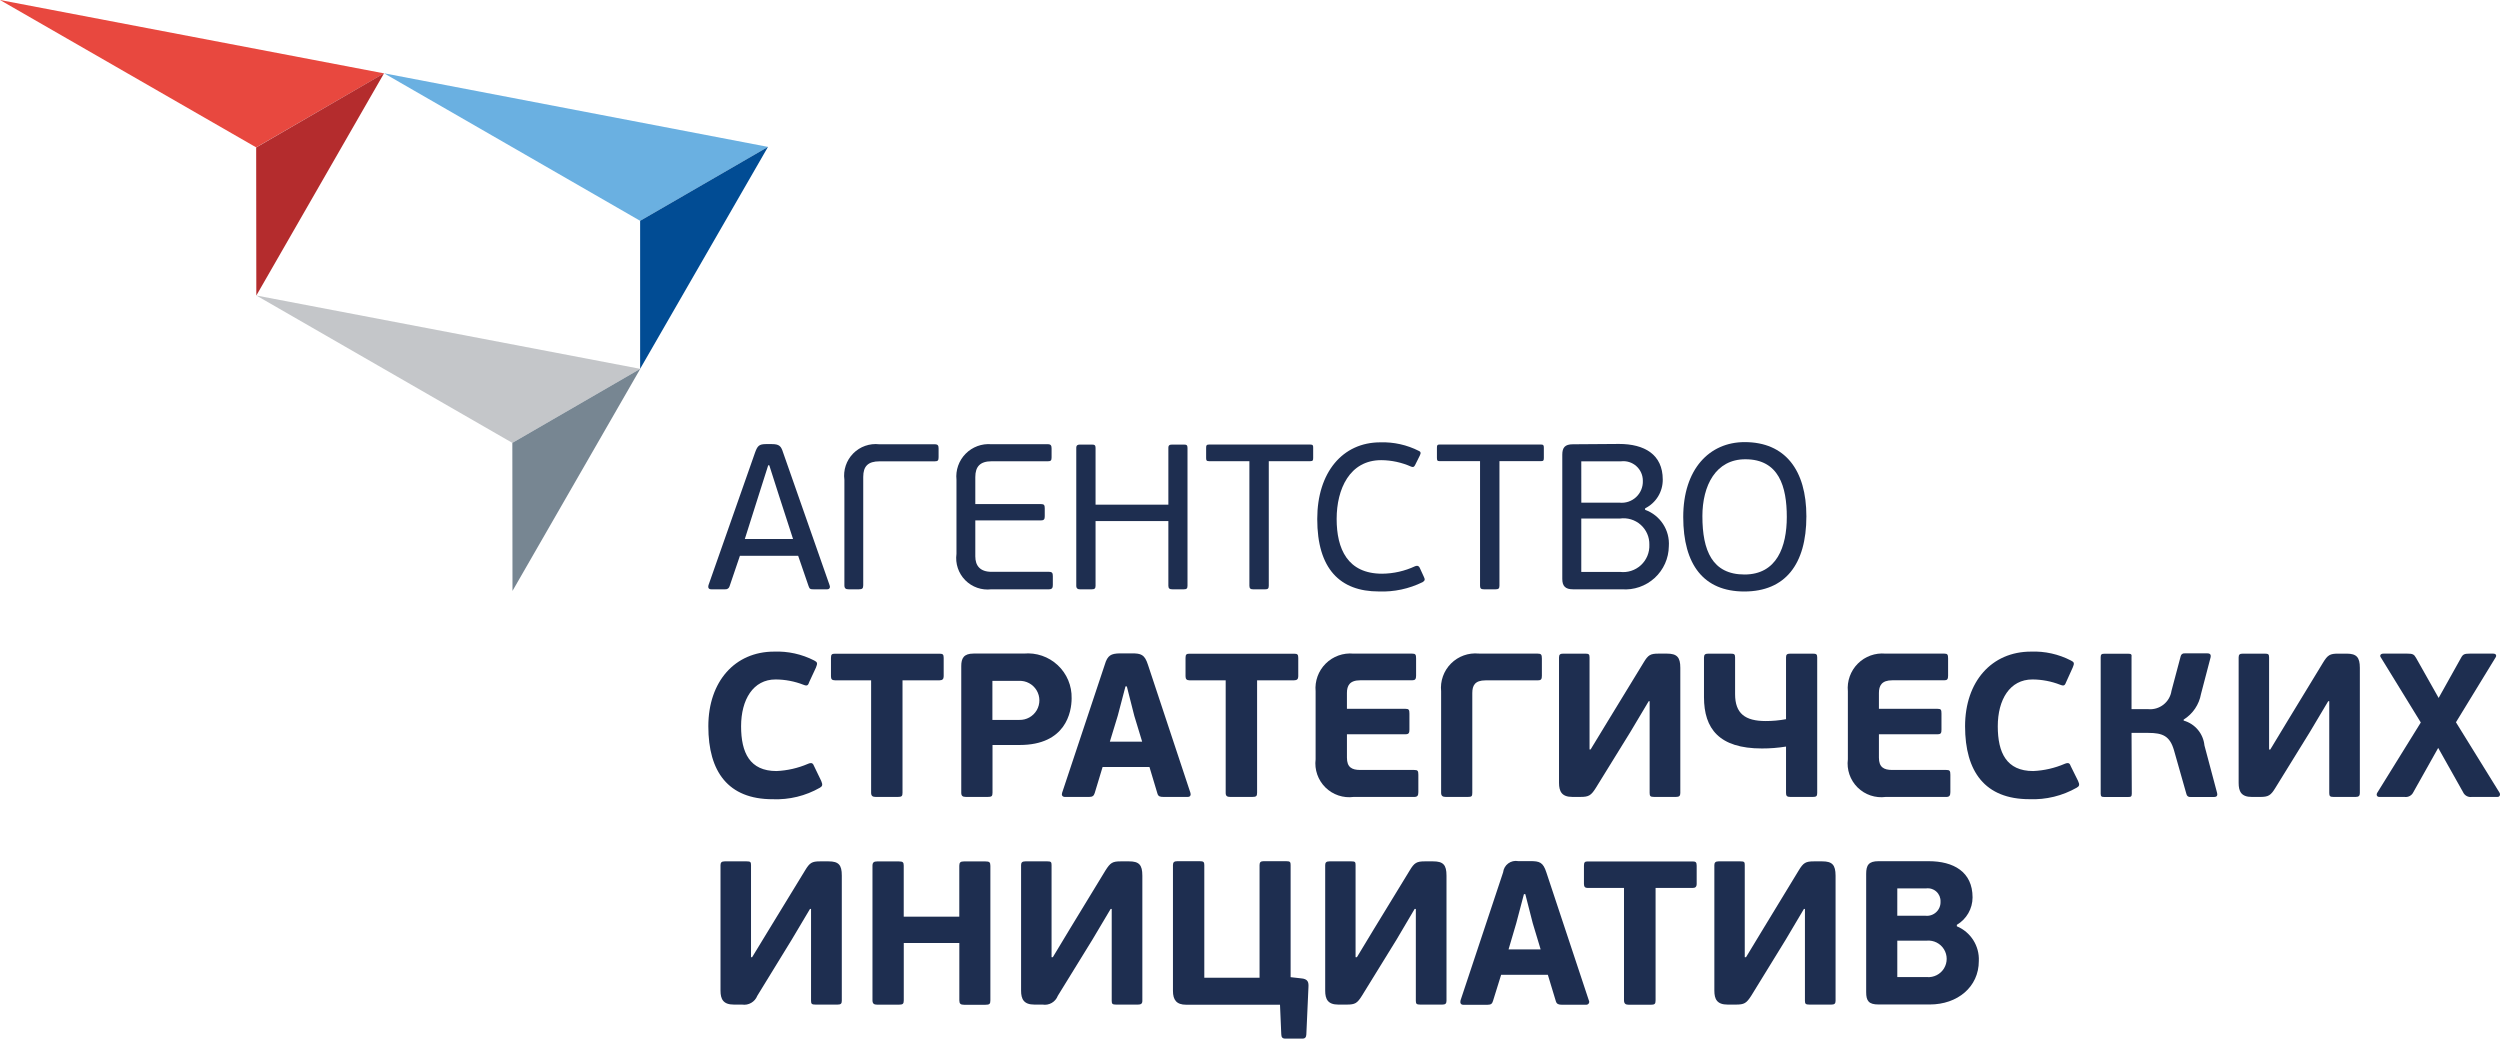
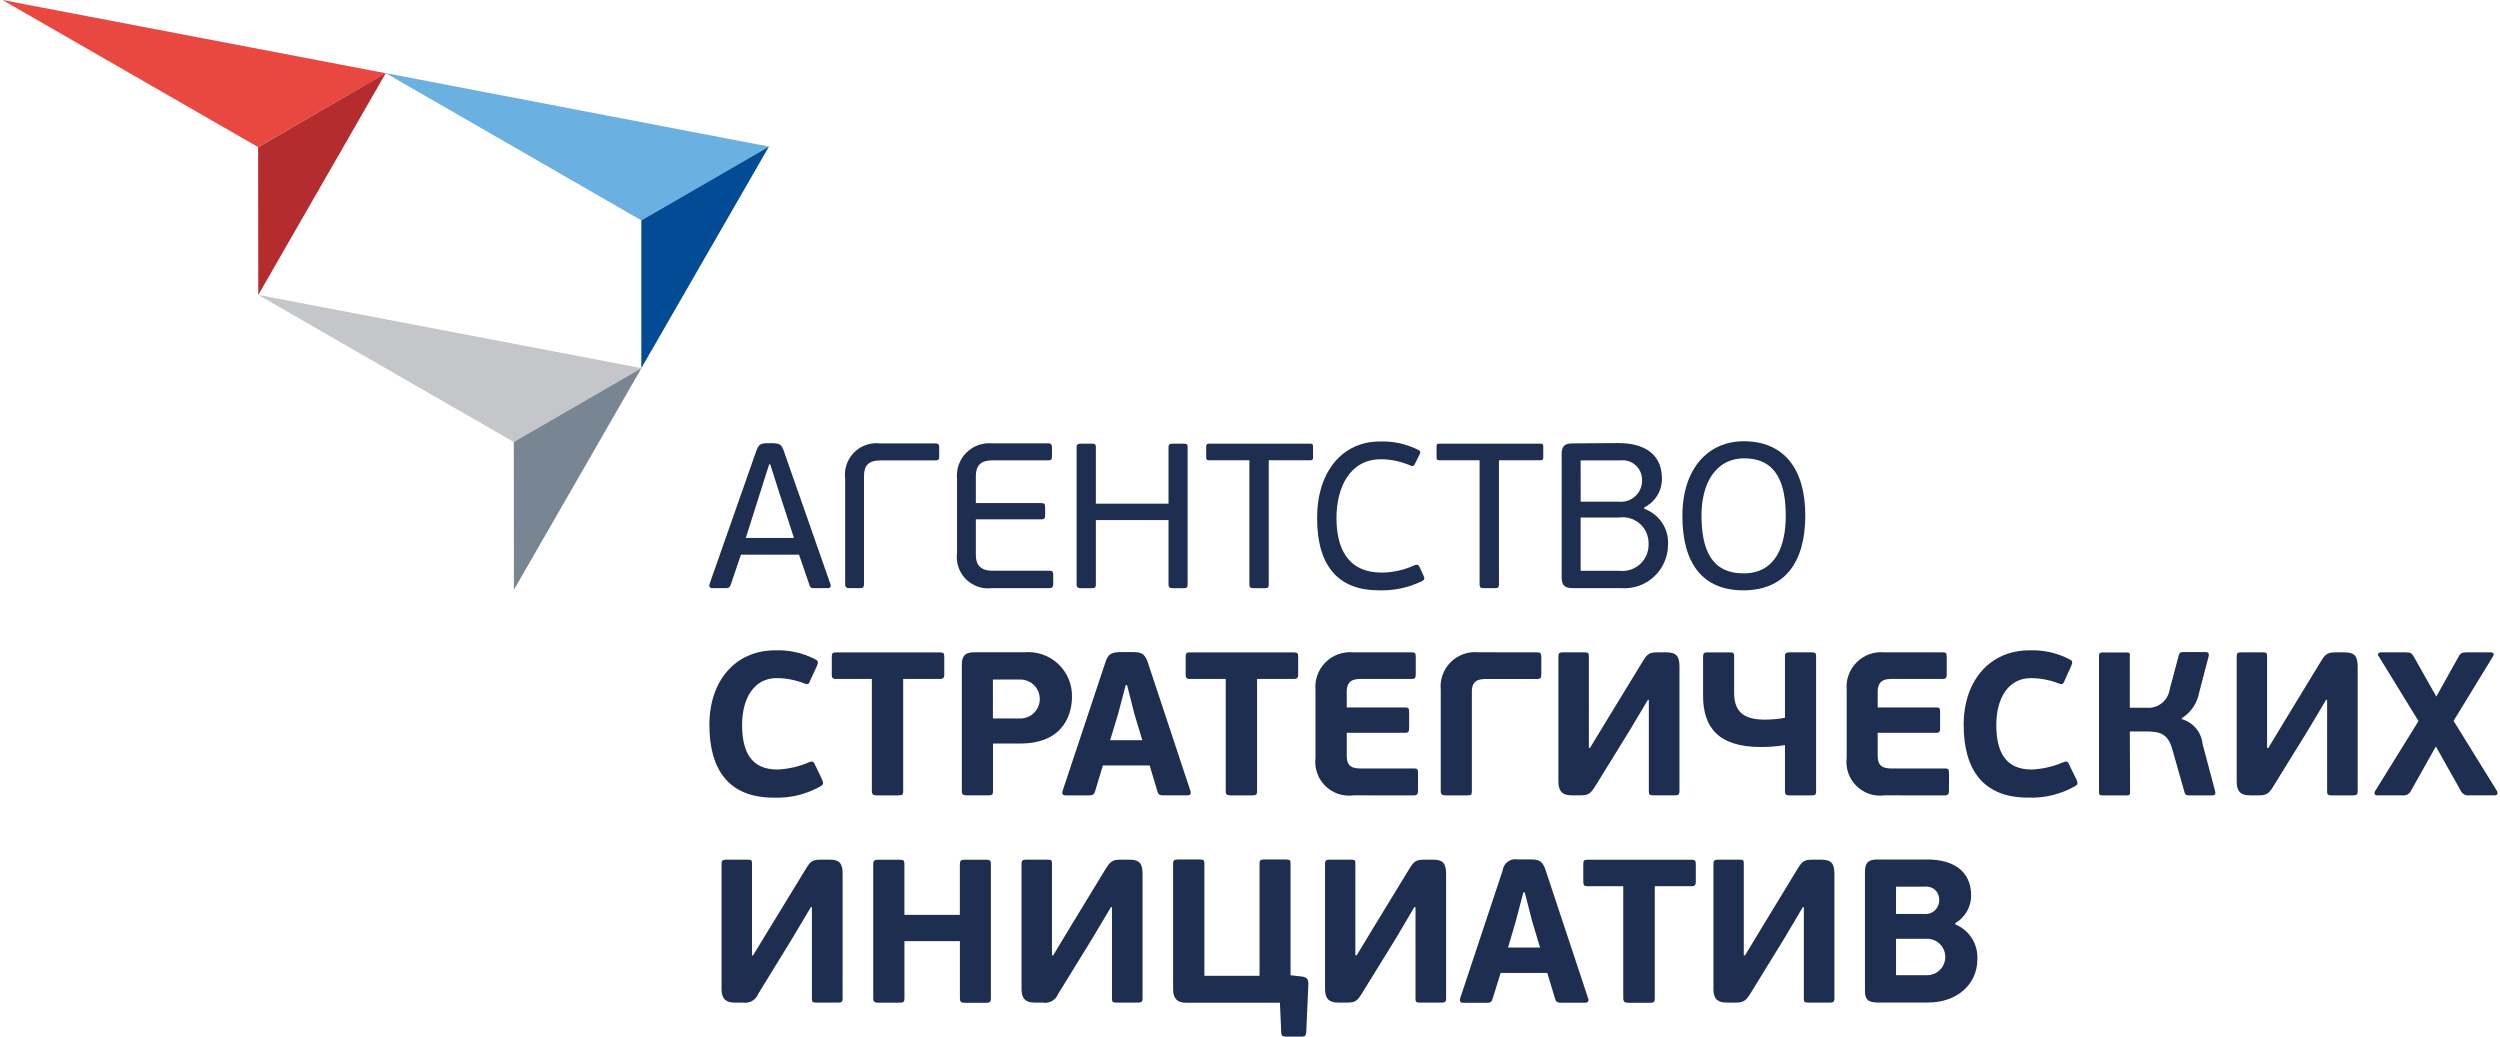
- <svg xmlns="http://www.w3.org/2000/svg" width="197" height="81.844" viewBox="0 0 197 81.844">
+ <svg xmlns="http://www.w3.org/2000/svg" width="246" height="102" viewBox="0 0 197 81.844">
  <g id="Group_6037" data-name="Group 6037" transform="translate(-603.984 -392.387)">
    <g id="Group_6036" data-name="Group 6036" transform="translate(659.795 427.225)">
      <path id="Path_6858" data-name="Path 6858" d="M1291.524,589.773l-3.439-5.558,3.113-5.093c.1-.139.077-.316-.182-.316h-1.846c-.42,0-.536.051-.689.34l-1.76,3.152-1.777-3.152c-.159-.289-.275-.34-.688-.34h-1.889c-.249,0-.3.177-.2.3l3.148,5.126-3.433,5.54c-.091.149-.036.326.165.326h1.978a.664.664,0,0,0,.707-.383l1.954-3.48,1.956,3.48a.653.653,0,0,0,.7.383h2.011C1291.54,590.1,1291.6,589.922,1291.524,589.773Z" transform="translate(-1150.367 -562.138)" fill="#1e2e50" />
      <path id="Path_6859" data-name="Path 6859" d="M806.213,530.49h1.1a.325.325,0,0,0,.352-.242l.815-2.4h4.588l.825,2.4c.073.242.183.242.377.242h1.09c.2,0,.252-.173.187-.318l-3.67-10.476c-.155-.489-.3-.648-.88-.648h-.487c-.507.008-.641.128-.831.648L806,530.172C805.954,530.339,806,530.49,806.213,530.49Zm3.763-7.469.734-2.307h.082l.766,2.394,1.108,3.419h-3.8Z" transform="translate(-805.985 -518.891)" fill="#1e2e50" />
      <path id="Path_6860" data-name="Path 6860" d="M845.147,530.528h.817c.242,0,.332-.059.332-.318v-8.539c0-.845.385-1.227,1.282-1.227h4.356c.253,0,.3-.081.3-.336v-.672c0-.222-.045-.336-.3-.336h-4.368a2.486,2.486,0,0,0-2.755,2.8v8.315C844.811,530.469,844.933,530.528,845.147,530.528Z" transform="translate(-834.084 -518.929)" fill="#1e2e50" />
      <path id="Path_6861" data-name="Path 6861" d="M879.532,530.512h4.533c.259,0,.308-.126.308-.344v-.693c0-.242-.049-.34-.308-.34h-4.513c-.933,0-1.288-.5-1.288-1.22V525.08h5.189c.237,0,.283-.11.283-.328v-.619c0-.246-.047-.336-.283-.336h-5.189v-2.127c0-.839.389-1.247,1.288-1.247h4.431c.243,0,.292-.075.292-.315v-.687c0-.222-.049-.342-.292-.342h-4.452a2.55,2.55,0,0,0-2.751,2.8v5.843A2.474,2.474,0,0,0,879.532,530.512Z" transform="translate(-857.221 -518.913)" fill="#1e2e50" />
      <path id="Path_6862" data-name="Path 6862" d="M911.249,530.585h.9c.23,0,.314-.061.314-.277v-5.1H918.2v5.1c0,.216.106.277.328.277h.874c.228,0,.306-.061.306-.277v-10.87c0-.222-.077-.26-.306-.26h-.874c-.222,0-.328.039-.328.26v4.477h-5.737v-4.477c0-.222-.084-.26-.314-.26h-.9c-.181,0-.306.039-.306.26v10.87C910.943,530.523,911.067,530.585,911.249,530.585Z" transform="translate(-881.944 -518.984)" fill="#1e2e50" />
      <path id="Path_6863" data-name="Path 6863" d="M956.2,519.175h-7.981c-.2,0-.228.075-.228.255v.8c0,.19.027.255.228.255H951.4v9.822c0,.216.1.277.3.277h.941c.21,0,.287-.061.287-.277v-9.822H956.2c.2,0,.226-.065.226-.255v-.8C956.43,519.25,956.408,519.175,956.2,519.175Z" transform="translate(-908.759 -518.983)" fill="#1e2e50" />
      <path id="Path_6864" data-name="Path 6864" d="M984.508,530.3a7.178,7.178,0,0,0,3.456-.735c.157-.108.224-.177.092-.43l-.318-.695c-.047-.094-.127-.222-.373-.126a6.258,6.258,0,0,1-2.592.587c-2.726,0-3.584-1.952-3.584-4.315s1.027-4.633,3.511-4.633a5.9,5.9,0,0,1,2.369.515c.177.063.224.006.3-.126l.373-.75c.114-.216.055-.312-.067-.363a6.258,6.258,0,0,0-3.048-.68c-2.967,0-4.967,2.365-4.967,6.037C979.655,528.529,981.466,530.3,984.508,530.3Z" transform="translate(-931.672 -518.531)" fill="#1e2e50" />
      <path id="Path_6865" data-name="Path 6865" d="M1014.028,520.483h3.184v9.822c0,.216.09.277.3.277h.939c.2,0,.291-.061.291-.277v-9.822h3.274c.2,0,.224-.065.224-.255v-.8c0-.179-.025-.255-.224-.255h-7.991c-.187,0-.21.075-.21.255v.8C1013.818,520.418,1013.84,520.483,1014.028,520.483Z" transform="translate(-956.396 -518.983)" fill="#1e2e50" />
      <path id="Path_6866" data-name="Path 6866" d="M1050.392,530.46h3.853a3.442,3.442,0,0,0,3.708-3.394,2.839,2.839,0,0,0-1.87-2.869v-.116a2.507,2.507,0,0,0,1.391-2.268c0-1.984-1.45-2.807-3.445-2.807l-3.637.026c-.633,0-.835.265-.835.827v9.788C1049.557,530.218,1049.814,530.46,1050.392,530.46Zm.662-10.085h3.131a1.534,1.534,0,0,1,1.72,1.534,1.669,1.669,0,0,1-1.848,1.724h-3Zm0,4.509h3.042a2.033,2.033,0,0,1,2.322,2.06,2.068,2.068,0,0,1-2.322,2.145h-3.042Z" transform="translate(-982.26 -518.861)" fill="#1e2e50" />
      <path id="Path_6867" data-name="Path 6867" d="M1093.757,524.327c0-3.639-1.671-5.847-4.863-5.847-2.779,0-4.841,2.127-4.841,5.9s1.622,5.872,4.811,5.872C1092.08,530.25,1093.757,528.121,1093.757,524.327Zm-8.195,0c0-2.431,1.055-4.495,3.386-4.495,2.653,0,3.266,2.166,3.266,4.546,0,2.347-.785,4.535-3.333,4.535S1085.563,527.015,1085.563,524.327Z" transform="translate(-1007.225 -518.48)" fill="#1e2e50" />
      <path id="Path_6868" data-name="Path 6868" d="M811.062,589.871a6.944,6.944,0,0,0,3.731-.909c.193-.114.234-.224.1-.533l-.552-1.145c-.094-.253-.2-.328-.495-.2a7.05,7.05,0,0,1-2.48.566c-2.1,0-2.787-1.443-2.787-3.525,0-2.1.947-3.692,2.718-3.692a6.1,6.1,0,0,1,2.192.417c.3.12.373.059.473-.245l.515-1.106c.147-.354.112-.432-.136-.56a6.393,6.393,0,0,0-3.16-.7c-3.089,0-5.183,2.357-5.183,5.882C805.995,587.7,807.558,589.871,811.062,589.871Z" transform="translate(-805.992 -561.73)" fill="#1e2e50" />
      <path id="Path_6869" data-name="Path 6869" d="M846.236,590.117c.328,0,.385-.063.385-.332v-8.859h2.922c.224,0,.322-.1.322-.318v-1.446c0-.269-.063-.332-.322-.332h-8.25c-.242,0-.31.063-.31.332v1.446c0,.218.073.318.31.318h2.854v8.859c0,.251.116.332.365.332Z" transform="translate(-831.314 -562.156)" fill="#1e2e50" />
      <path id="Path_6870" data-name="Path 6870" d="M886.834,582.312a3.452,3.452,0,0,0-3.771-3.523H879.1c-.768,0-.963.377-.963.98v9.985c0,.251.106.332.373.332H880.2c.324,0,.4-.045.4-.332v-3.761h2.137C886.369,585.994,886.834,583.41,886.834,582.312Zm-4.128,1.705h-2.115v-3.078h2.1a1.54,1.54,0,1,1,.016,3.078Z" transform="translate(-858.201 -562.126)" fill="#1e2e50" />
      <path id="Path_6871" data-name="Path 6871" d="M916.963,589.721l-3.349-10.1c-.259-.8-.544-.886-1.257-.886h-.974c-.662.021-.948.137-1.167.886l-3.362,10.1c-.057.169,0,.328.234.328h1.881c.3,0,.385-.1.454-.31l.621-2.052h3.692l.63,2.1c.067.23.222.259.473.259h1.913C916.986,590.049,917.008,589.859,916.963,589.721Zm-6.347-4.03.621-2.037.609-2.315h.108l.587,2.315.619,2.037Z" transform="translate(-878.97 -562.087)" fill="#1e2e50" />
      <path id="Path_6872" data-name="Path 6872" d="M945.619,590.117h1.724c.326,0,.391-.063.391-.332v-8.859h2.92c.226,0,.324-.1.324-.318v-1.446c0-.269-.065-.332-.324-.332H942.4c-.232,0-.305.063-.305.332v1.446c0,.218.089.318.305.318h2.859v8.859C945.254,590.036,945.362,590.117,945.619,590.117Z" transform="translate(-904.486 -562.156)" fill="#1e2e50" />
      <path id="Path_6873" data-name="Path 6873" d="M986.969,590.1c.267,0,.334-.114.334-.383v-1.365c0-.322-.055-.379-.334-.379h-4.246c-.68,0-1.047-.228-1.047-.968v-1.846H986.3c.251,0,.3-.11.3-.371v-1.255c0-.306-.053-.377-.3-.377h-4.625v-1.249c0-.569.208-1,1.047-1h4.087c.243,0,.316-.09.316-.362v-1.367c0-.3-.049-.373-.316-.373h-4.619a2.738,2.738,0,0,0-2.983,2.971v5.354a2.668,2.668,0,0,0,3,2.968Z" transform="translate(-931.348 -562.138)" fill="#1e2e50" />
      <path id="Path_6874" data-name="Path 6874" d="M1017.964,578.789a2.715,2.715,0,0,0-2.964,2.975v7.991c0,.251.122.332.373.332h1.711c.324,0,.373-.045.373-.332V581.9c0-.589.2-1,1.047-1h4.114c.255,0,.322-.09.322-.356v-1.373c0-.3-.063-.377-.322-.377Z" transform="translate(-957.251 -562.126)" fill="#1e2e50" />
      <path id="Path_6875" data-name="Path 6875" d="M1049.677,590.1h.646c.656,0,.831-.118,1.206-.709l2.726-4.415,1.441-2.419h.073v7.235c0,.247.061.308.352.308h1.728c.247,0,.338-.08.338-.308v-9.869c0-.827-.263-1.115-1.052-1.115h-.658c-.648,0-.823.1-1.188.711l-2.8,4.586-1.373,2.258h-.082V579.11c0-.249-.057-.3-.342-.3h-1.734c-.236,0-.33.069-.33.3v9.879C1048.63,589.661,1048.84,590.1,1049.677,590.1Z" transform="translate(-981.589 -562.141)" fill="#1e2e50" />
      <path id="Path_6876" data-name="Path 6876" d="M1094.532,586.279a11.779,11.779,0,0,0,1.905-.149v3.66c0,.228.075.309.346.309h1.754c.289,0,.357-.063.357-.309V579.107c0-.25-.068-.3-.357-.3h-1.754c-.271,0-.346.07-.346.3v4.864a8.568,8.568,0,0,1-1.606.147c-1.624,0-2.408-.6-2.408-2.117v-2.893c0-.25-.061-.3-.34-.3h-1.773c-.239,0-.338.07-.338.3v3.132C1089.972,584.727,1091.174,586.279,1094.532,586.279Z" transform="translate(-1011.509 -562.138)" fill="#1e2e50" />
      <path id="Path_6877" data-name="Path 6877" d="M1138.753,590.1c.253,0,.326-.114.326-.383v-1.365c0-.322-.059-.379-.326-.379H1134.5c-.68,0-1.051-.228-1.051-.968v-1.846h4.629c.265,0,.3-.11.3-.371v-1.255c0-.306-.039-.377-.3-.377h-4.629v-1.249c0-.569.21-1,1.051-1h4.1c.234,0,.3-.09.3-.362v-1.367c0-.3-.053-.373-.3-.373h-4.633a2.726,2.726,0,0,0-2.965,2.971v5.354a2.657,2.657,0,0,0,2.987,2.968Z" transform="translate(-1041.201 -562.138)" fill="#1e2e50" />
      <path id="Path_6878" data-name="Path 6878" d="M1172.764,587.284c-.087-.253-.183-.328-.493-.2a7.043,7.043,0,0,1-2.477.566c-2.1,0-2.789-1.443-2.789-3.525,0-2.1.945-3.692,2.73-3.692a6.1,6.1,0,0,1,2.186.417c.312.12.37.059.487-.245l.5-1.106c.155-.354.116-.432-.141-.56a6.33,6.33,0,0,0-3.147-.7c-3.093,0-5.192,2.357-5.192,5.882,0,3.574,1.567,5.747,5.073,5.747a6.954,6.954,0,0,0,3.729-.909c.2-.114.247-.224.1-.533Z" transform="translate(-1065.391 -561.73)" fill="#1e2e50" />
      <path id="Path_6879" data-name="Path 6879" d="M1211.283,585.984a2.262,2.262,0,0,0-1.638-1.956v-.077a3,3,0,0,0,1.367-2.019l.754-2.879c.026-.112.043-.322-.236-.322h-1.805a.283.283,0,0,0-.314.226l-.725,2.726a1.7,1.7,0,0,1-1.854,1.443h-1.294v-4.1c.033-.224-.045-.265-.248-.265H1203.4c-.205,0-.293.041-.293.265v10.766c0,.23.088.257.293.257h1.871c.208,0,.287-.026.287-.257l-.019-4.794h1.322c1.139,0,1.693.249,2.019,1.357l.984,3.465a.282.282,0,0,0,.318.228h1.866c.285,0,.259-.206.23-.326Z" transform="translate(-1093.384 -562.084)" fill="#1e2e50" />
      <path id="Path_6880" data-name="Path 6880" d="M1250.966,578.81h-.67c-.636,0-.823.1-1.192.711l-2.791,4.586-1.365,2.258h-.094V579.11c0-.249-.055-.3-.346-.3h-1.715c-.251,0-.338.069-.338.3v9.879c0,.672.194,1.113,1.043,1.113h.648c.654,0,.839-.118,1.2-.709l2.726-4.415,1.44-2.419h.083v7.235c0,.247.065.308.347.308h1.728c.242,0,.336-.08.336-.308v-9.869C1252.005,579.1,1251.749,578.81,1250.966,578.81Z" transform="translate(-1121.861 -562.141)" fill="#1e2e50" />
      <path id="Path_6881" data-name="Path 6881" d="M817.992,638.053h-.668c-.64,0-.817.108-1.18.711l-2.8,4.586-1.373,2.255h-.088V638.34c0-.234-.047-.287-.342-.287h-1.726c-.238,0-.336.087-.336.287v9.9c0,.674.214,1.1,1.057,1.1h.64a1.108,1.108,0,0,0,1.2-.691l2.72-4.434,1.435-2.414h.082v7.247c0,.24.067.292.356.292h1.732c.251,0,.336-.074.336-.292v-9.871C819.042,638.328,818.781,638.053,817.992,638.053Z" transform="translate(-808.514 -605.016)" fill="#1e2e50" />
      <path id="Path_6882" data-name="Path 6882" d="M861.718,638.071h-1.691c-.273,0-.367.082-.367.34v4.012h-4.378v-4.012c0-.273-.067-.34-.385-.34h-1.711c-.257,0-.367.082-.367.34v10.6c0,.259.11.348.367.348H854.9c.318,0,.385-.069.385-.348V644.5h4.378v4.519c0,.259.094.348.367.348h1.691c.322,0,.389-.069.389-.348v-10.6C862.107,638.138,862.04,638.071,861.718,638.071Z" transform="translate(-839.879 -605.029)" fill="#1e2e50" />
      <path id="Path_6883" data-name="Path 6883" d="M903.7,638.053h-.664c-.64,0-.811.108-1.194.711l-2.791,4.586-1.359,2.255h-.1V638.34c0-.234-.051-.287-.328-.287h-1.738c-.24,0-.336.087-.336.287v9.9c0,.674.216,1.1,1.053,1.1h.64a1.094,1.094,0,0,0,1.2-.691l2.732-4.434,1.434-2.414h.083v7.247c0,.24.065.292.35.292H904.4c.237,0,.346-.074.346-.292v-9.871C904.747,638.328,904.485,638.053,903.7,638.053Z" transform="translate(-870.54 -605.016)" fill="#1e2e50" />
      <path id="Path_6884" data-name="Path 6884" d="M948.589,647.234l-.8-.09v-8.839c0-.234-.041-.3-.353-.3h-1.779c-.226,0-.316.086-.316.3v8.883h-4.354v-8.883c0-.234-.061-.3-.363-.3h-1.76c-.251,0-.347.086-.347.3v9.922c0,.714.285,1.088,1.035,1.088h7.4l.1,2.321c.006.247.089.35.324.35h1.351c.21,0,.287-.12.3-.32l.167-3.73C949.215,647.551,949.174,647.276,948.589,647.234Z" transform="translate(-901.899 -604.981)" fill="#1e2e50" />
      <path id="Path_6885" data-name="Path 6885" d="M990.443,638.053h-.656c-.629,0-.825.108-1.184.711l-2.8,4.586-1.363,2.255h-.106V638.34c0-.234-.037-.287-.328-.287h-1.726c-.247,0-.34.087-.34.287v9.9c0,.674.21,1.1,1.035,1.1h.656c.666,0,.831-.106,1.2-.691l2.734-4.434,1.424-2.414h.094v7.247c0,.24.069.292.354.292h1.73c.232,0,.332-.074.332-.292v-9.871C991.5,638.328,991.24,638.053,990.443,638.053Z" transform="translate(-933.326 -605.016)" fill="#1e2e50" />
      <path id="Path_6886" data-name="Path 6886" d="M1027.262,638.866c-.257-.793-.536-.882-1.257-.882h-.962a1.009,1.009,0,0,0-1.186.882l-3.358,10.1c-.039.175,0,.34.232.34h1.891c.3,0,.375-.1.44-.31l.638-2.052h3.682l.636,2.1c.069.208.222.257.475.257h1.919a.228.228,0,0,0,.2-.34Zm-2.977,6.073.605-2.054.607-2.3h.108l.589,2.3.619,2.054Z" transform="translate(-961.222 -604.966)" fill="#1e2e50" />
      <path id="Path_6887" data-name="Path 6887" d="M1064.293,638.074h-8.262c-.228,0-.3.065-.3.338v1.428c0,.236.088.324.3.324h2.856v8.849c0,.265.118.355.385.355h1.715c.328,0,.389-.069.389-.355v-8.849h2.916c.216,0,.322-.087.322-.324v-1.428C1064.615,638.139,1064.542,638.074,1064.293,638.074Z" transform="translate(-986.727 -605.031)" fill="#1e2e50" />
      <path id="Path_6888" data-name="Path 6888" d="M1101.417,638.053h-.654c-.652,0-.835.108-1.2.711l-2.789,4.586-1.365,2.255h-.1V638.34c0-.234-.038-.287-.338-.287h-1.726c-.228,0-.332.087-.332.287v9.9c0,.674.21,1.1,1.049,1.1h.638c.67,0,.837-.106,1.216-.691l2.726-4.434,1.43-2.414h.079v7.247c0,.24.065.292.363.292h1.715c.243,0,.336-.074.336-.292v-9.871C1102.461,638.328,1102.2,638.053,1101.417,638.053Z" transform="translate(-1013.633 -605.016)" fill="#1e2e50" />
      <path id="Path_6889" data-name="Path 6889" d="M1143.373,643.134v-.116a2.51,2.51,0,0,0,1.239-2.159c0-2.025-1.506-2.855-3.462-2.855H1137.2c-.776,0-.972.316-.972,1v9.319c0,.687.2.972.972.972h4.046c2.168,0,3.859-1.373,3.859-3.425A2.817,2.817,0,0,0,1143.373,643.134Zm-4.692-2.987h2.276a1.006,1.006,0,0,1,1.131,1.039,1.075,1.075,0,0,1-1.208,1.115h-2.2Zm2.337,6.99h-2.337v-2.873h2.337a1.441,1.441,0,1,1,0,2.873Z" transform="translate(-1044.985 -604.98)" fill="#1e2e50" />
    </g>
    <path id="Path_6890" data-name="Path 6890" d="M713.5,413.285l20.183,11.626,10.077-5.825Z" transform="translate(-79.255 -15.124)" fill="#6ab0e1" />
    <path id="Path_6891" data-name="Path 6891" d="M603.984,392.387,624.17,404l10.077-5.831Z" transform="translate(0 0)" fill="#e8483f" />
    <path id="Path_6892" data-name="Path 6892" d="M677.092,476.664l20.172,11.613,10.081-5.833Z" transform="translate(-52.909 -60.992)" fill="#c4c6c9" />
    <path id="Path_6893" data-name="Path 6893" d="M796.625,434.282,786.55,451.771l0-11.664Z" transform="translate(-132.124 -30.32)" fill="#014c94" />
    <path id="Path_6894" data-name="Path 6894" d="M760.185,497.583l-10.069,17.5-.012-11.666Z" transform="translate(-105.748 -76.132)" fill="#778692" />
    <path id="Path_6895" data-name="Path 6895" d="M687.125,413.285,677.06,430.8l-.012-11.668Z" transform="translate(-52.878 -15.124)" fill="#b42c2d" />
  </g>
</svg>
